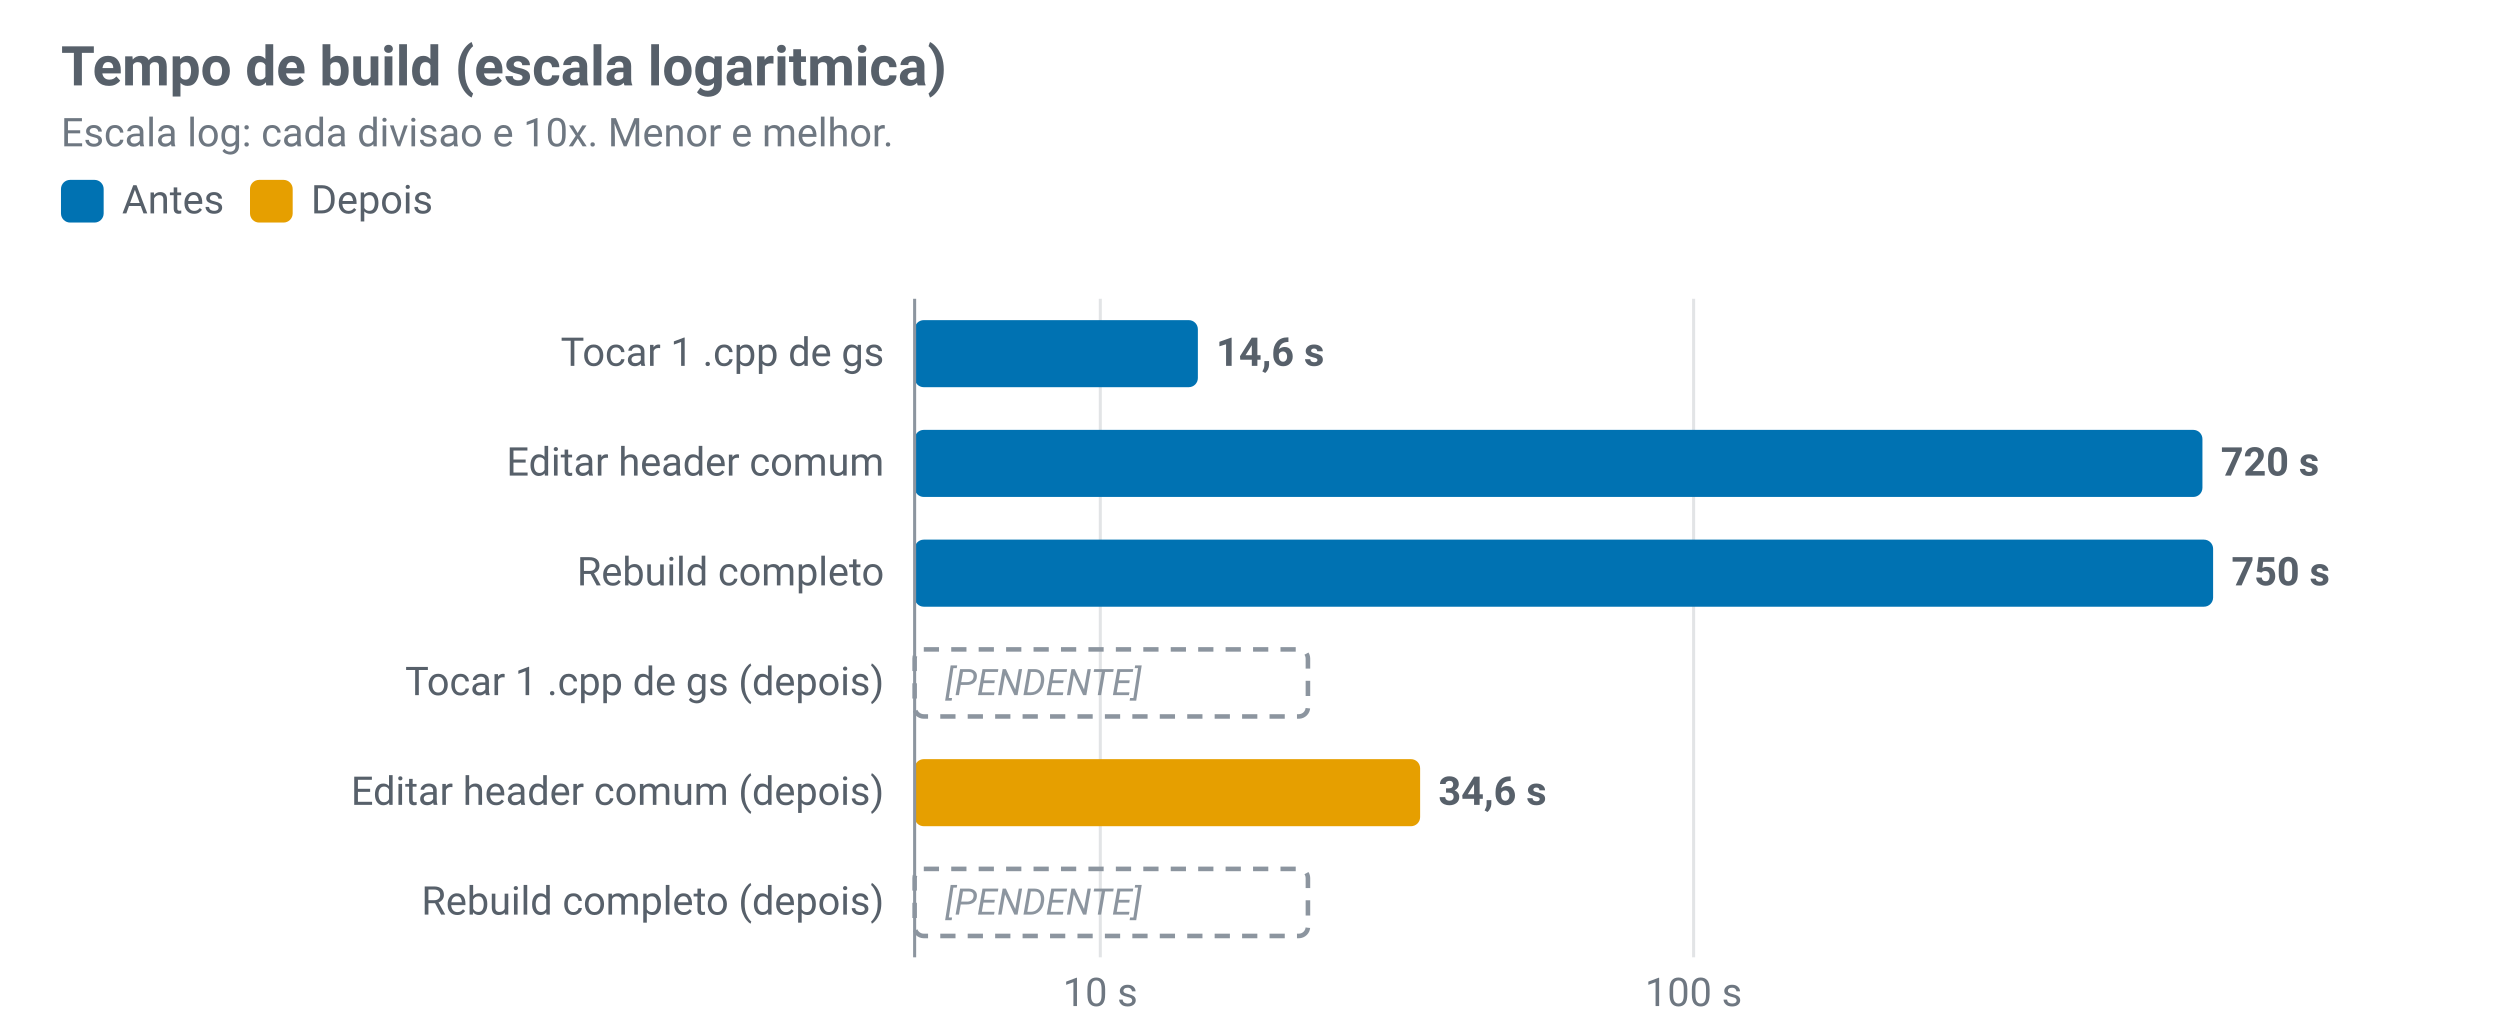
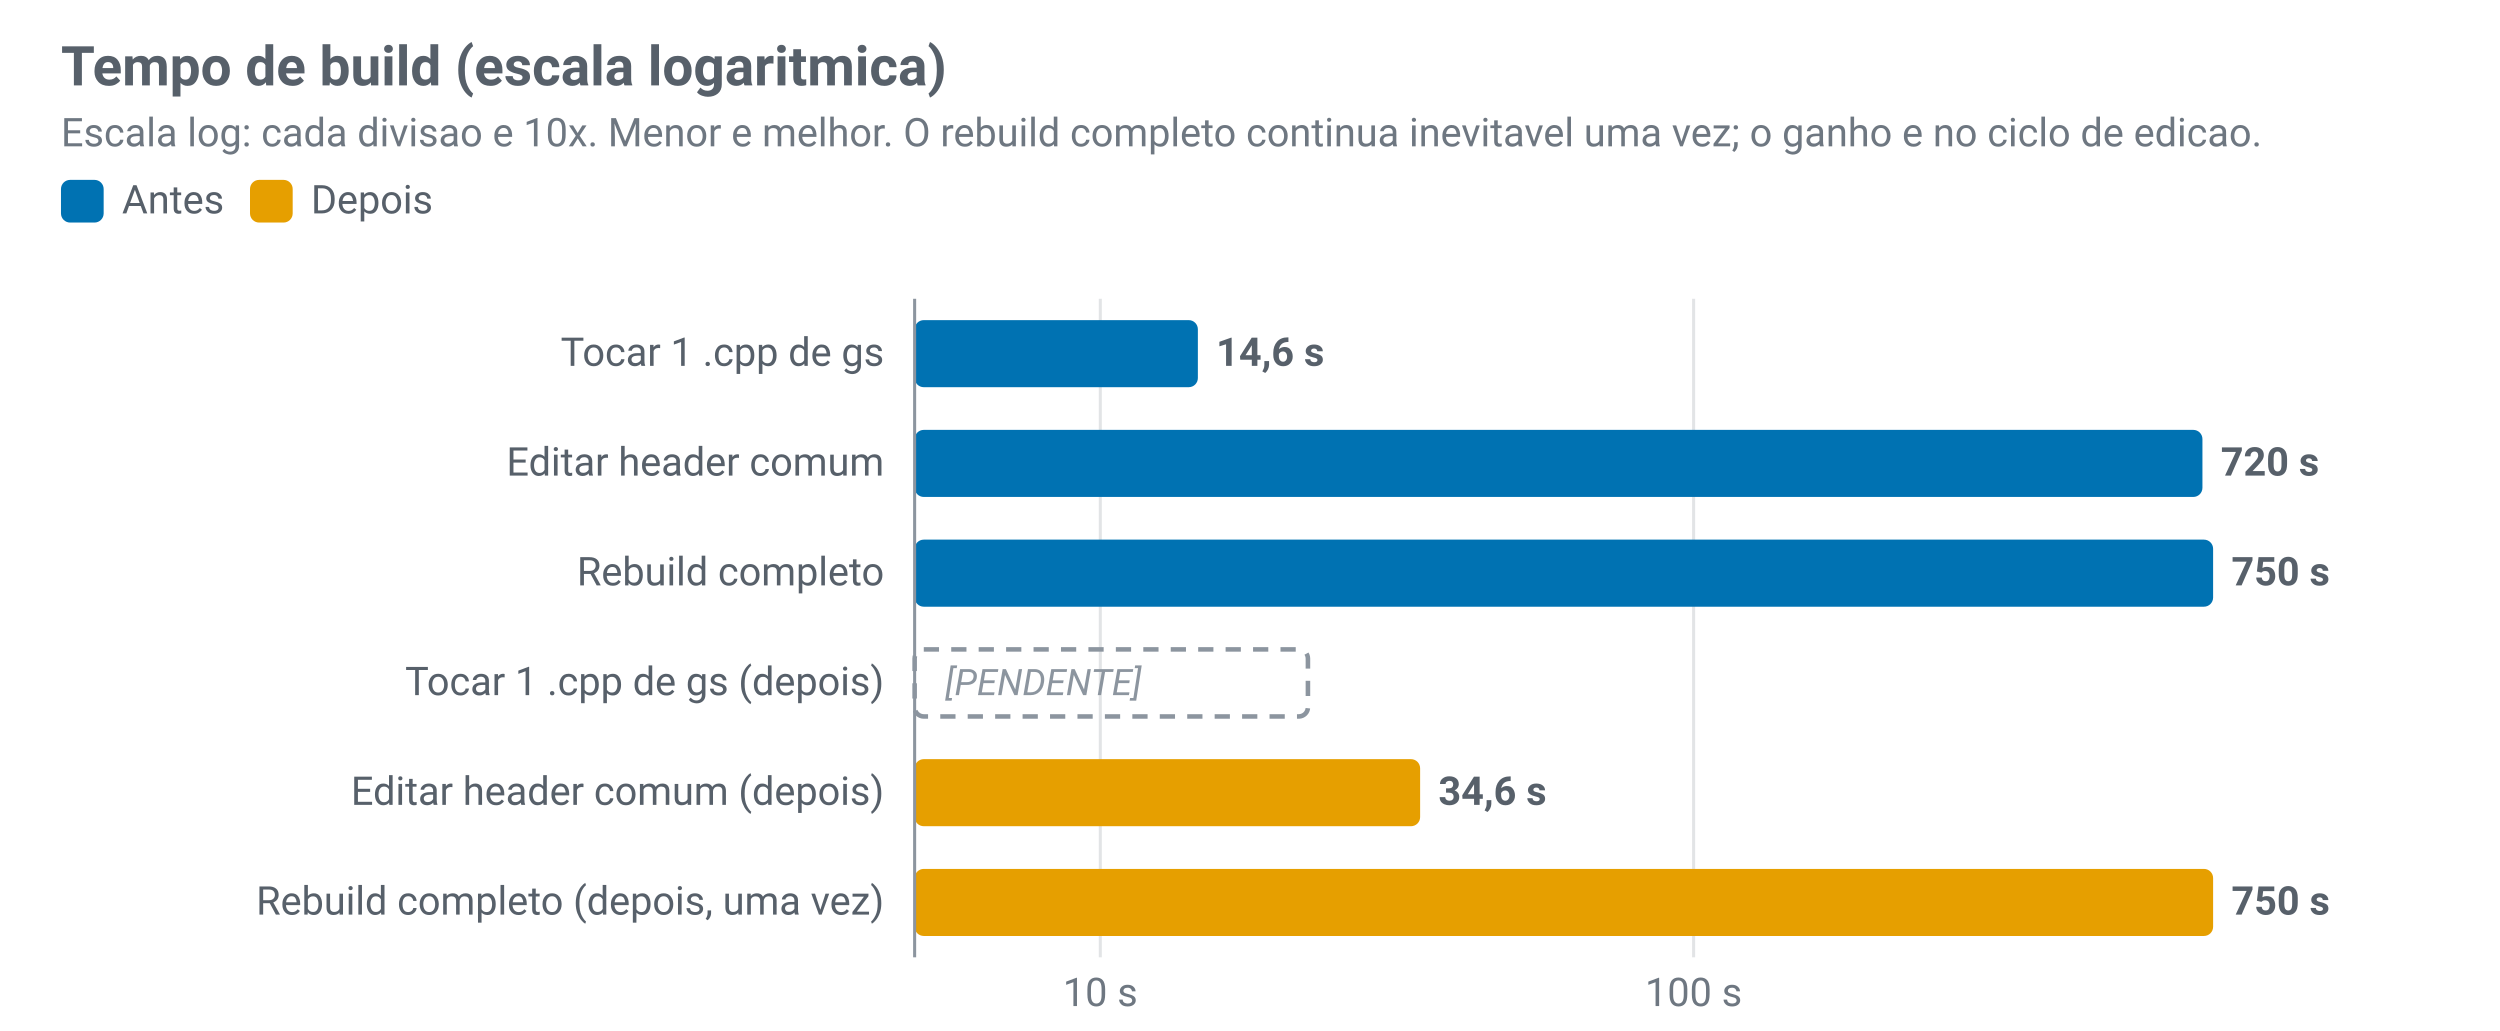
<svg xmlns="http://www.w3.org/2000/svg" width="820" height="338" viewBox="0 0 820 338" role="img" aria-labelledby="t d">
  <style>
.t{font:600 18px system-ui, -apple-system, 'Segoe UI', Roboto, Helvetica, Arial, sans-serif;fill:#57606a} .s{font:13px system-ui, -apple-system, 'Segoe UI', Roboto, Helvetica, Arial, sans-serif;fill:#6e7781}
.l{font:13px system-ui, -apple-system, 'Segoe UI', Roboto, Helvetica, Arial, sans-serif;fill:#57606a} .v{font:600 13px system-ui, -apple-system, 'Segoe UI', Roboto, Helvetica, Arial, sans-serif;fill:#57606a}
.p{font:italic 12px system-ui, -apple-system, 'Segoe UI', Roboto, Helvetica, Arial, sans-serif;fill:#8c959f}
.ax{stroke:#8c959f;stroke-width:1} .gr{stroke:#8c959f;stroke-opacity:.25;stroke-width:1}
.pend{fill:none;stroke:#8c959f;stroke-width:1.5;stroke-dasharray:5 4}
@media (prefers-color-scheme: dark){.t,.l,.v{fill:#c9d1d9} .s,.p{fill:#8b949e}}
</style>
  <text x="20.0" y="28.0" class="t" text-anchor="start">Tempo de build (escala logaritmica)</text>
-   <text x="20.0" y="48.0" class="s" text-anchor="start">Escala log: cada divisao e 10x. Menor e melhor.</text>
+   <text x="20.0" y="48.0" class="s" text-anchor="start">Escala log: cada divisao e 10x. Menor e melhor. O rebuild completo continua inevitavel uma vez; o ganho e no ciclo de edicao.</text>
  <rect x="20.0" y="59.0" width="14" height="14" rx="3" fill="#0072B2" />
  <text x="40.0" y="70.0" class="l" text-anchor="start">Antes</text>
  <rect x="82.0" y="59.0" width="14" height="14" rx="3" fill="#E69F00" />
  <text x="102.0" y="70.0" class="l" text-anchor="start">Depois</text>
  <line x1="360.9" x2="360.9" y1="98" y2="314" class="gr" />
  <text x="360.9" y="330.0" class="s" text-anchor="middle">10 s</text>
  <line x1="555.5" x2="555.5" y1="98" y2="314" class="gr" />
  <text x="555.5" y="330.0" class="s" text-anchor="middle">100 s</text>
  <text x="290.0" y="120.0" class="l" text-anchor="end">Tocar 1 .cpp de gs</text>
  <rect x="300.0" y="105" width="92.9" height="22" rx="3" fill="#0072B2" />
  <text x="398.9" y="120.0" class="v" text-anchor="start">14,6 s</text>
  <text x="290.0" y="156.0" class="l" text-anchor="end">Editar header comum</text>
  <rect x="300.0" y="141" width="422.4" height="22" rx="3" fill="#0072B2" />
  <text x="728.4" y="156.0" class="v" text-anchor="start">720 s</text>
  <text x="290.0" y="192.0" class="l" text-anchor="end">Rebuild completo</text>
  <rect x="300.0" y="177" width="425.9" height="22" rx="3" fill="#0072B2" />
  <text x="731.9" y="192.0" class="v" text-anchor="start">750 s</text>
  <text x="290.0" y="228.0" class="l" text-anchor="end">Tocar 1 .cpp de gs (depois)</text>
  <rect x="300.0" y="213" width="129.0" height="22" rx="3" class="pend" />
  <text x="310.0" y="228.0" class="p" text-anchor="start">[PENDENTE]</text>
  <text x="290.0" y="264.0" class="l" text-anchor="end">Editar header comum (depois)</text>
  <rect x="300.0" y="249" width="165.8" height="22" rx="3" fill="#E69F00" />
  <text x="471.8" y="264.0" class="v" text-anchor="start">34,6 s</text>
-   <text x="290.0" y="300.0" class="l" text-anchor="end">Rebuild completo (depois)</text>
-   <rect x="300.0" y="285" width="129.0" height="22" rx="3" class="pend" />
-   <text x="310.0" y="300.0" class="p" text-anchor="start">[PENDENTE]</text>
+   <text x="290.0" y="300.0" class="l" text-anchor="end">Rebuild completo (depois, uma vez)</text>
+   <rect x="300.0" y="285" width="425.9" height="22" rx="3" fill="#E69F00" />
+   <text x="731.9" y="300.0" class="v" text-anchor="start">750 s</text>
  <line x1="300.0" x2="300.0" y1="98" y2="314" class="ax" />
</svg>
